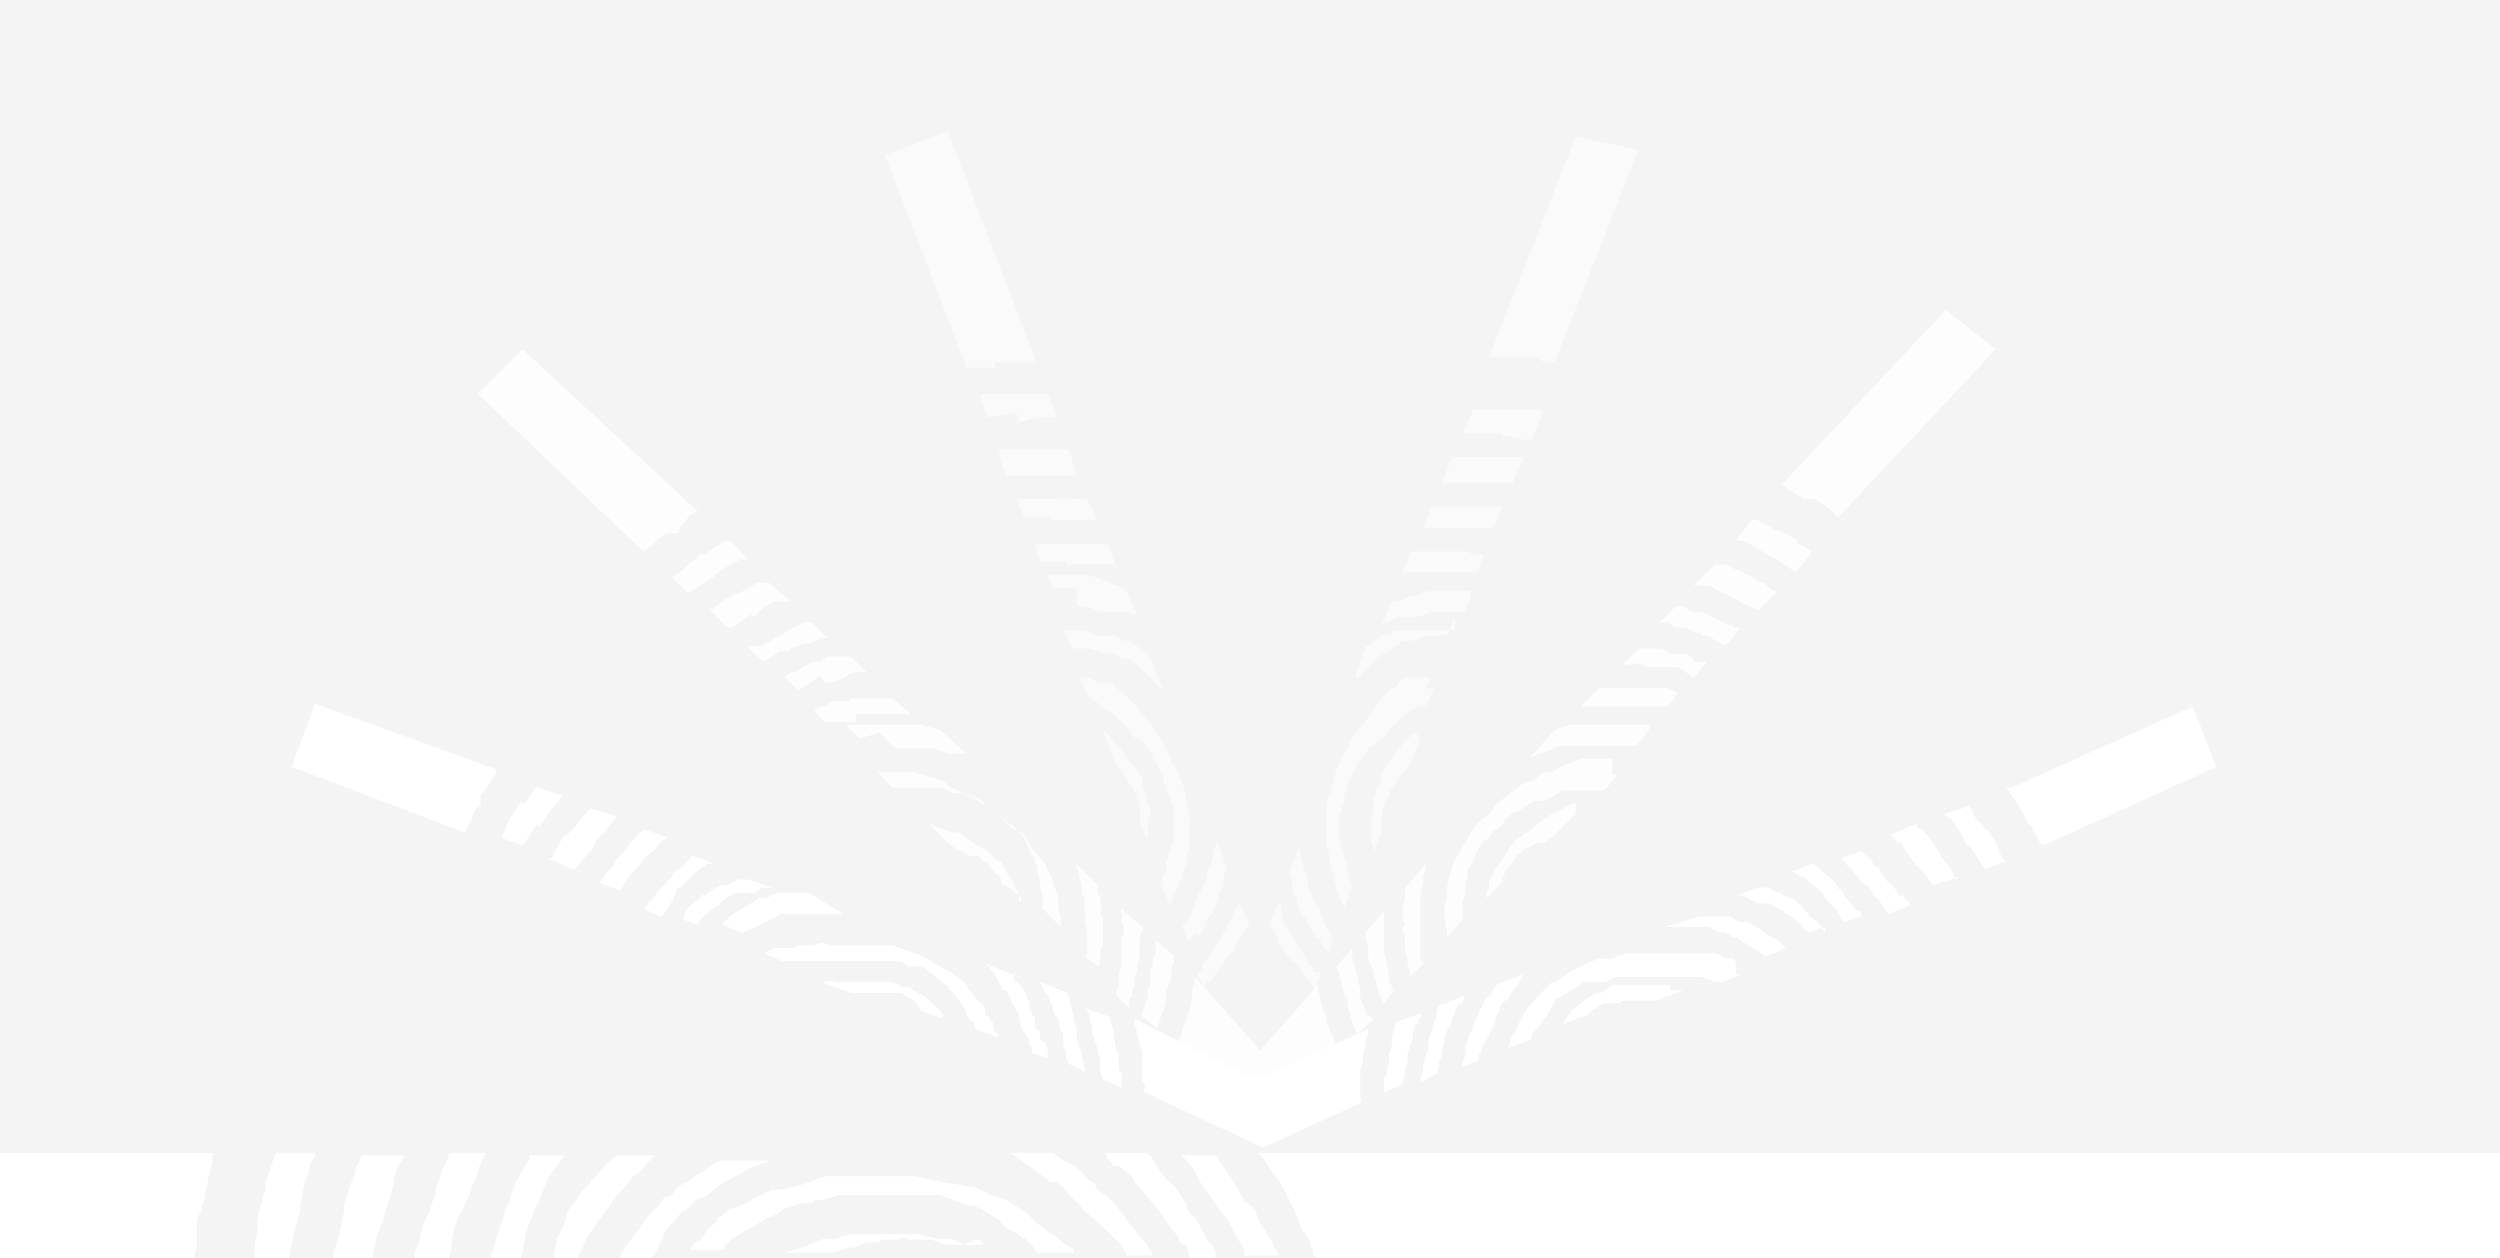
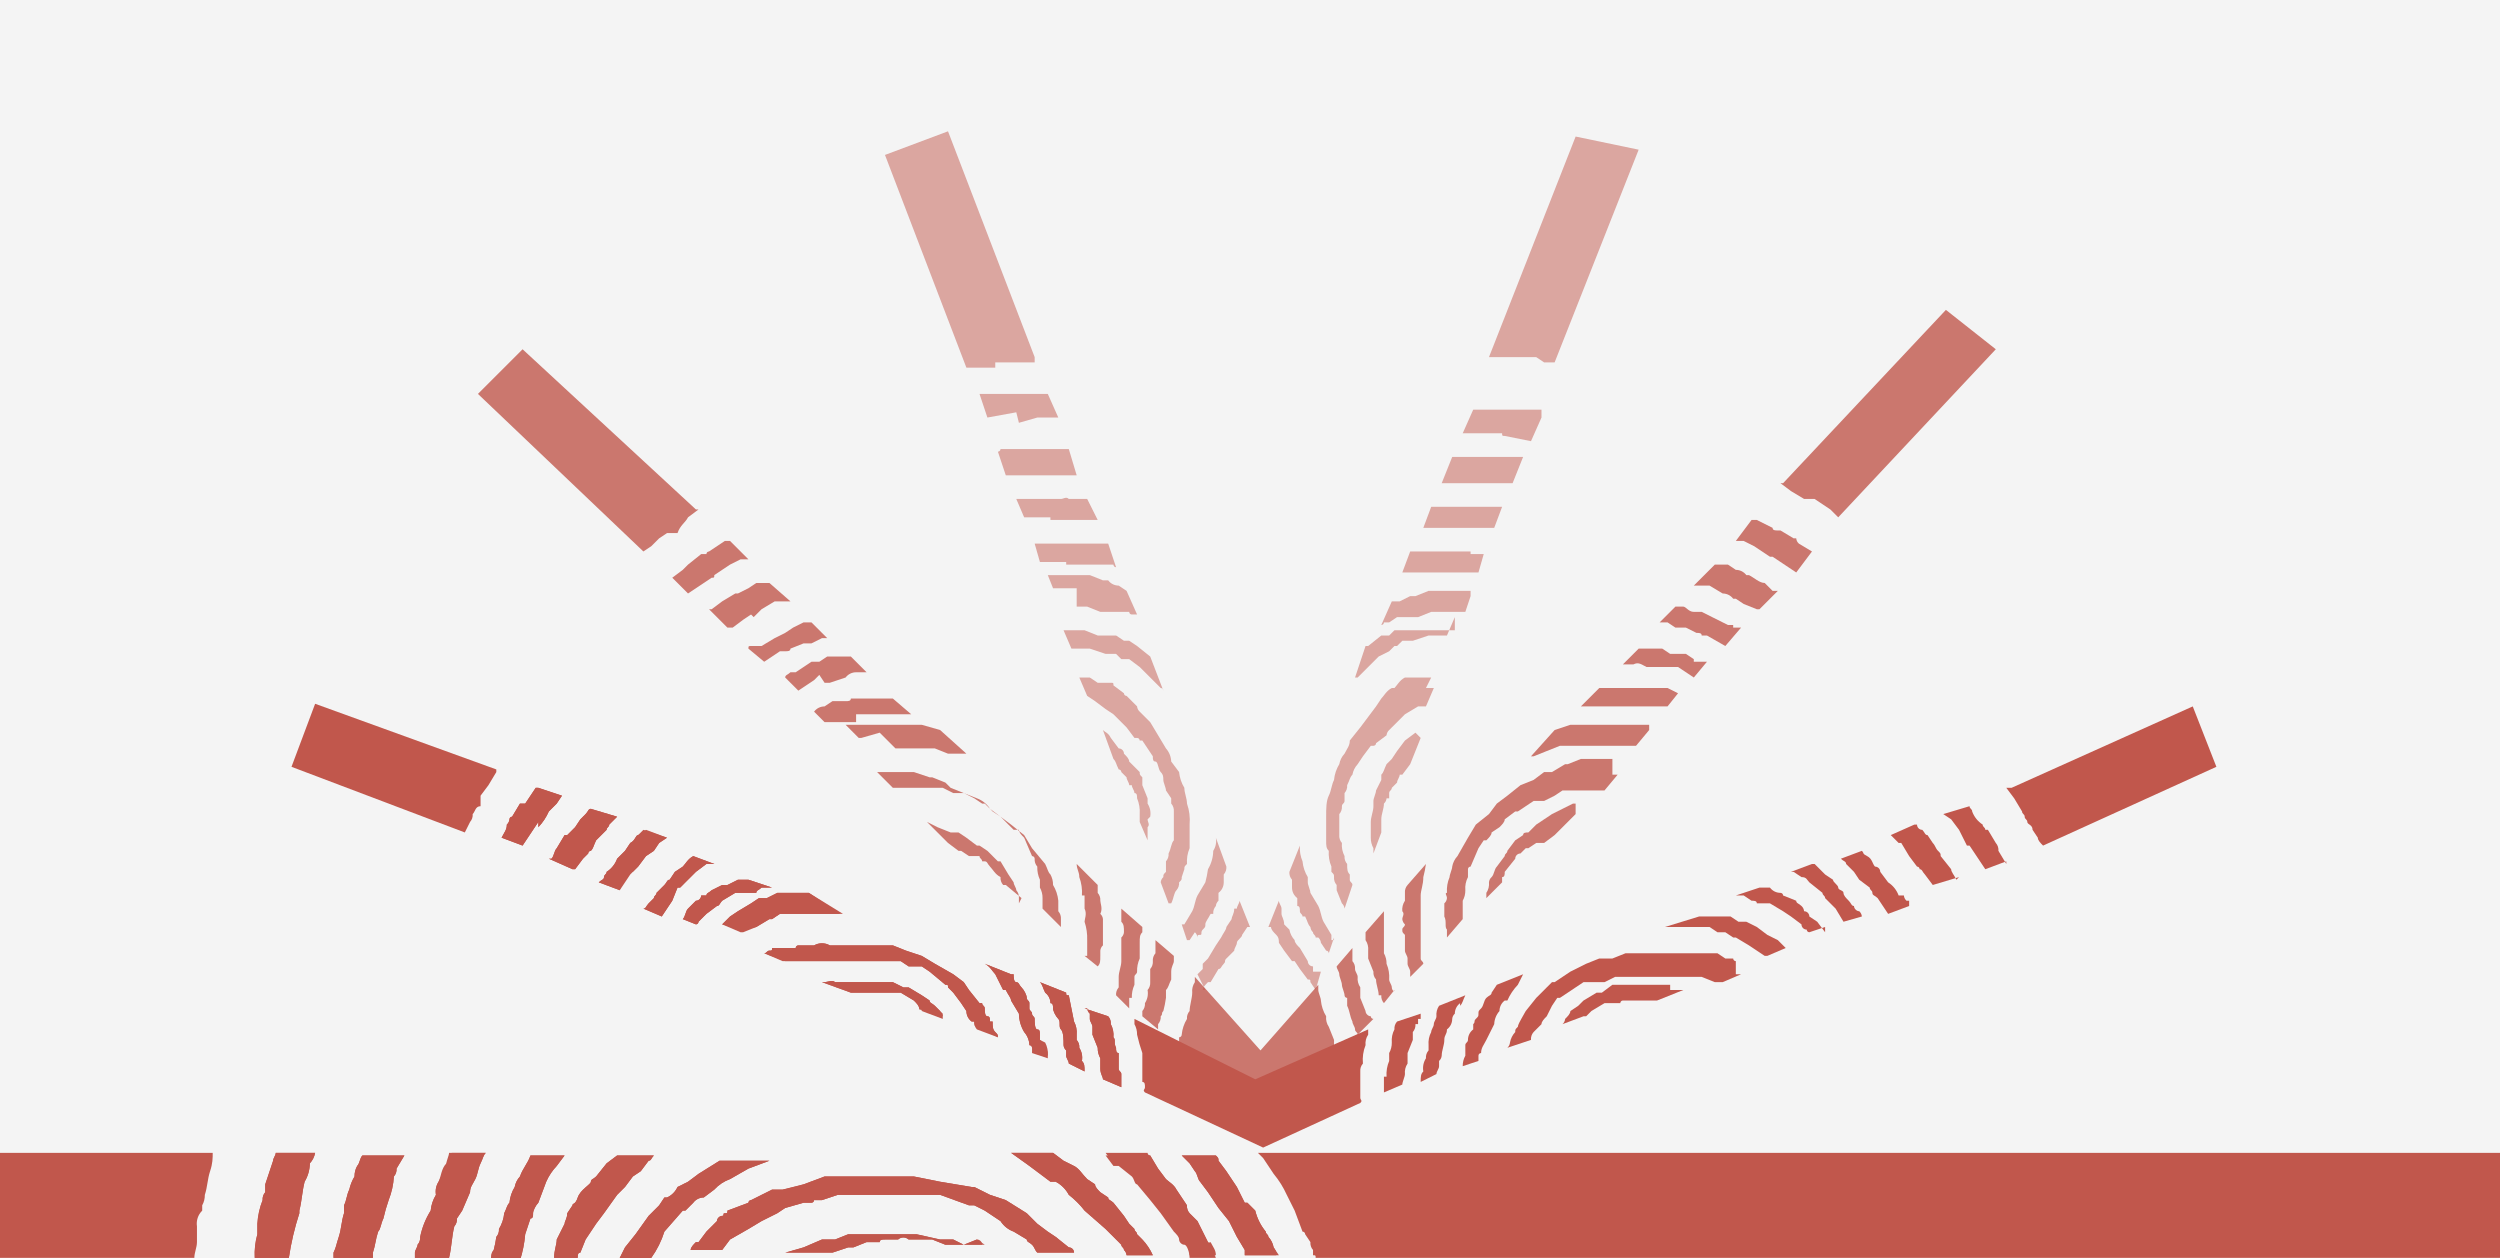
<svg xmlns="http://www.w3.org/2000/svg" width="95.2" height="47.9" viewBox="0 0 95.2 47.9">
  <defs>
    <style>
-       .cls-1, .cls-3 {
+       .cls-1 {
        fill: #fff;
-       }
- 
-       .cls-1 {
        opacity: 0.3;
      }

      .cls-2 {
        opacity: 0.5;
+       }
+ 
+       .cls-3 {
+         fill: #c1574c;
      }

      .cls-4 {
        opacity: 0.8;
      }
    </style>
  </defs>
  <g id="Layer_2" data-name="Layer 2">
    <g id="Layer_1-2" data-name="Layer 1">
      <g>
        <polyline class="cls-1" points="0 47.9 0 0 95.2 0 95.2 47.9" />
        <g class="cls-2">
          <path class="cls-3" d="M54.5,25.8h-1c-.2.1-.3.3-.4.4H53c-.2.1-.3.3-.4.4l-.2.3-.3.4-.3.4-.4.5c0,.2-.1.3-.2.5a.8.8,0,0,0-.2.4,1.4,1.4,0,0,0-.2.6c-.1.2-.1.4-.2.6s-.1.5-.1.8h0V32c0,.2,0,.3.1.4a1.3,1.3,0,0,0,.1.6v.2c.1.1.1.1.1.2a.4.4,0,0,0,.1.3v.2h0l.2.5a.3.3,0,0,1,.1.2l.3-.9h0c0-.1-.1-.1-.1-.2v-.2c-.1-.1-.1-.2-.1-.4a.4.4,0,0,1-.1-.3.9.9,0,0,1-.1-.5.4.4,0,0,1-.1-.3h0v-.8a.4.4,0,0,0,.1-.3c0-.1.1-.1.1-.2v-.3a.4.4,0,0,0,.1-.3c.1-.2.1-.3.2-.4a.8.8,0,0,1,.2-.4h0l.2-.3.3-.4h.1a.1.1,0,0,0,.1-.1l.4-.3a.3.3,0,0,1,.1-.2l.3-.3.3-.3.5-.3h.3l.3-.7h-.3Z" />
          <path class="cls-3" d="M50,37v-.2a.2.2,0,0,1-.2-.2l-.3-.5c-.1-.1-.2-.2-.2-.3a.8.8,0,0,1-.2-.4l-.2-.2c0-.2-.1-.3-.1-.4v-.2c0-.1-.1-.2-.1-.3h0l-.4,1h.1c0,.1.1.2.2.3s.1.2.1.3l.2.3.3.4h.1l.2.3.3.4c.1,0,.1,0,.1.1l.2.3.2-.7h0Z" />
          <path class="cls-3" d="M56,22.5H54.4l-.5.2h-.2l-.4.2H53l-.4.9h0a.1.1,0,0,0,.1-.1h.2l.3-.2H54l.5-.2h1.3l.2-.6Z" />
          <path class="cls-3" d="M60,5.2l-3.3,8.4h1.8l.3.2h.4l3.2-8.1Z" />
          <path class="cls-3" d="M50.8,35.8h-.1v-.2l-.3-.5c-.1-.2-.1-.4-.2-.6l-.3-.5c0-.1-.1-.3-.1-.4v-.2a1.4,1.4,0,0,1-.2-.6,1.3,1.3,0,0,1-.1-.6h0l-.4,1h0a.4.4,0,0,0,.1.3v.3a.5.5,0,0,0,.2.4v.3c.1,0,.1.1.1.2s.1.1.1.2h.1c.1.2.1.3.2.4a.3.3,0,0,0,.1.2c0,.1.1.1.1.2h.1a.3.3,0,0,1,.1.2l.2.3a.1.1,0,0,1,.1.1l.2-.6Z" />
          <path class="cls-3" d="M55.4,24H53.1l-.2.2h-.3l-.5.4H52l-.4,1.2h.1l.4-.4.4-.4.4-.2.2-.2h.1l.2-.2h.4l.6-.2h.7l.3-.7Z" />
          <path class="cls-3" d="M58.7,15.6H56.1l-.4.9h1.5c0,.1,0,.1.1.1l1,.2.4-.9Z" />
          <path class="cls-3" d="M57.8,17.4H55.3l-.4,1h2.7l.4-1h-.2Z" />
          <path class="cls-3" d="M57.2,19.3H54.5l-.3.8h2.7l.3-.8Z" />
          <path class="cls-3" d="M56,21H53.7l-.3.8h2.9l.2-.7H56Z" />
          <path class="cls-3" d="M53.9,27.9h0l-.4.3-.3.4-.2.3-.2.2c-.1.2-.1.3-.2.4v.2l-.2.4c0,.1-.1.3-.1.4v.2c0,.2-.1.4-.1.6v.6a.8.8,0,0,0,.1.4v.2h0l.3-.8h0v-.5c0-.2.1-.4.1-.6a.3.3,0,0,0,.1-.2h.1v-.2c0-.1.1-.1.1-.2l.2-.2c0-.1.1-.2.1-.3h.1l.3-.4h0l.4-1Z" />
          <path class="cls-3" d="M45.8,37.7h0c0-.1.1-.2.2-.3h.1l.3-.5c.1,0,.1-.1.2-.2s0-.1.1-.2l.3-.3c0-.1.1-.2.1-.3s.2-.2.2-.3l.2-.3h.1l-.4-1c0,.1-.1.2-.1.3H47c0,.2-.1.3-.1.4l-.2.3c0,.1-.1.2-.2.4l-.2.3-.3.5-.2.2v.2l-.2.2h0l.3.6Z" />
          <path class="cls-3" d="M41,23.1h.4l.5.2H43a.1.1,0,0,0,.1.1h.2l-.4-.9h0l-.3-.2a.5.5,0,0,1-.4-.2H42l-.5-.2H39.9l.2.5H41Z" />
          <path class="cls-3" d="M37.9,13.8h1.5v-.2h0L36.1,5l-2.4.9L36.8,14h1.1Z" />
          <path class="cls-3" d="M45.6,35.7c0-.1,0-.1.1-.1s0-.1.1-.2.1-.1.1-.2.1-.2.2-.4h.1a.4.4,0,0,1,.1-.3.3.3,0,0,1,.1-.2V34a.5.5,0,0,0,.2-.4v-.3a.4.4,0,0,0,.1-.3h0l-.4-1.1h0a.7.7,0,0,1-.1.5,1.4,1.4,0,0,1-.2.7h0a4.3,4.3,0,0,1-.1.5l-.3.5c-.1.2-.1.4-.2.6l-.3.5H45l.2.6h.1l.2-.3A.3.3,0,0,1,45.6,35.7Z" />
          <path class="cls-3" d="M42.1,24.9h.4l.2.2H43l.4.3.4.4.4.4a.1.1,0,0,1,.1.1h0l-.5-1.3h0l-.5-.4-.3-.2h-.2l-.3-.2h-.7l-.5-.2h-.8l.3.7h.7Z" />
          <path class="cls-3" d="M45.1,33.1c0-.1,0-.1.1-.2a1.3,1.3,0,0,1,.1-.6v-.9h0a1.9,1.9,0,0,0-.1-.8c0-.2-.1-.4-.1-.6a1.4,1.4,0,0,1-.2-.6l-.3-.4a.8.8,0,0,0-.2-.5l-.3-.5-.3-.5-.4-.4a.3.3,0,0,1-.1-.2l-.4-.4a.1.1,0,0,1-.1-.1l-.4-.3c0-.1,0-.1-.1-.1h-.5l-.3-.2h-.4l.3.7h0l.3.2.4.3.3.2.3.3.2.2.3.4h.1a.1.1,0,0,1,.1.1h.1l.2.3.2.3c0,.1,0,.2.1.2s.1.3.2.4.1.2.1.3.1.3.1.4l.2.3v.2a.4.4,0,0,1,.1.3V32c-.1.1-.1.3-.2.5a.4.4,0,0,1-.1.3v.4c-.1.1-.1.1-.1.2a.3.3,0,0,0-.1.2h0l.3.8h.1c.1-.2.1-.4.2-.5h0a.4.4,0,0,0,.1-.3c.1-.1.1-.1.1-.2Z" />
          <path class="cls-3" d="M38.8,16.1l.7-.2h.8l-.4-.9H37.3l.3.9,1.1-.2Z" />
          <path class="cls-3" d="M39.3,18.1H41l-.3-1H38.1a.1.1,0,0,1-.1.1h0l.3.9h1Z" />
          <path class="cls-3" d="M40,19.8h1.8l-.4-.8h-.7c-.1-.1-.2,0-.3,0H38.7l.3.7h1Z" />
          <path class="cls-3" d="M40.6,21.5h1.8a.1.1,0,0,0,.1.1h0l-.3-.9H39.4l.2.7h1Z" />
          <path class="cls-3" d="M43.8,31.1a.7.7,0,0,0-.1-.5v-.2l-.2-.5v-.3c-.1-.1-.1-.1-.1-.2L43,29c0-.1-.1-.2-.2-.3a.2.2,0,0,0-.2-.2l-.3-.4c-.1-.2-.2-.2-.3-.3h0l.4,1.1h0c.1.1.1.2.2.4a.1.1,0,0,1,.1.1l.2.2c0,.1.1.2.1.3h.1c0,.1.1.2.1.3h0c.1,0,.1.1.1.2a1.3,1.3,0,0,1,.1.6v.3h0l.3.7v-.5c.1-.1,0-.2,0-.3Z" />
        </g>
        <g class="cls-4">
          <path class="cls-3" d="M44.7,36.4l-.7-.6h0v.5a.4.4,0,0,0-.1.3.4.4,0,0,1-.1.3v.5a.4.4,0,0,1-.1.3.7.7,0,0,1-.1.5.4.4,0,0,1-.1.3v.2l.6.5v-.2a.4.4,0,0,0,.1-.3c.1-.1,0-.1.1-.2a4.3,4.3,0,0,0,.1-.5v-.3h0c.1-.1.1-.2.2-.4V37c0-.2.1-.3.1-.4h0Z" />
          <path class="cls-3" d="M43.5,35.3l-.8-.7h0v.5c.1.1.1.2.1.4a.3.3,0,0,1-.1.2v.9c0,.2-.1.4-.1.6v.4a.4.4,0,0,0-.1.3h0l.5.5V38h.1a1.1,1.1,0,0,1,.1-.5v-.3c0-.1.1-.1.1-.2a1.1,1.1,0,0,1,.1-.5v-.6c0-.2,0-.3.1-.4Z" />
          <path class="cls-3" d="M32.6,27.2h2.1l-.7-.6H32.4c0,.1-.1.1-.2.1h-.5l-.3.2a.5.5,0,0,0-.4.2h0l.4.4h1.2Z" />
          <path class="cls-3" d="M26.2,19.7l.4-.3h-.1l-6.6-6.1L18.2,15l6.3,6,.3-.2.3-.3.3-.2h.4C25.9,20,26.1,19.9,26.2,19.7Z" />
          <path class="cls-3" d="M42,35.2V35a.3.3,0,0,0-.1-.2c.1-.2,0-.4,0-.5a.4.4,0,0,0-.1-.3v-.3h0l-.8-.8h0c0,.2.1.3.1.5a1.7,1.7,0,0,1,.1.7h.1v.5c.1.2,0,.4,0,.5a2,2,0,0,1,.1.7v.6h-.1l.5.4h0c.1-.1.1-.2.1-.4v-.2h0a.3.3,0,0,1,.1-.2V35.2Z" />
          <path class="cls-3" d="M34.1,28.5h1.5l.5.2h.7l-1-.9h0l-.7-.2H32.2l.5.5h.1l.7-.2Z" />
          <path class="cls-3" d="M40.3,34.7v-.4a1.4,1.4,0,0,0-.2-.6.8.8,0,0,0-.1-.4c-.1-.1-.1-.2-.2-.4h0l-.5-.6-.3-.5-.5-.4-.4-.3-.4-.3a1,1,0,0,0-.5-.4l-.5-.2-.5-.2-.2-.2-.5-.2h-.1l-.6-.2H33.4l.6.6h1.9l.4.2h.4l.4.2.3.2h.1l.3.3.3.2.3.3.2.2h.2c0,.1.1.2.2.3l.3.7a.1.1,0,0,1,.1.1.4.4,0,0,0,.1.3,1.1,1.1,0,0,0,.1.5v.3a.8.8,0,0,1,.1.4v.4h0l.7.7v-.7h0V35A.4.4,0,0,0,40.3,34.7Z" />
          <path class="cls-3" d="M27.2,21.9l.6-.4h0l.4-.2h.3l-.7-.7h-.2L27,21a.1.1,0,0,0-.1.1h-.2l-.5.4h0l-.2.2-.4.3.6.6.9-.6C27.2,22,27.2,22,27.2,21.9Z" />
          <path class="cls-3" d="M28.7,23.5l.3-.3.5-.3h.6l-.8-.7h-.5l-.3.2-.4.2H28l-.5.3-.4.3H27l.7.7h.2l.4-.3.3-.2Z" />
          <path class="cls-3" d="M30.1,24.7l.5-.2h.3l.4-.2h.2l-.6-.6h-.3l-.4.2-.3.2-.4.2-.5.3h-.4c-.1,0-.1,0-.1.1h0l.6.5.6-.4h.2C30,24.8,30.1,24.8,30.1,24.7Z" />
          <path class="cls-3" d="M31.4,26h.2l.6-.2a.5.5,0,0,1,.4-.2H33l-.6-.6h-.9l-.3.2h-.3l-.3.2-.3.2h-.2c-.1.1-.2.1-.2.2l.5.5.6-.4.2-.2Z" />
          <path class="cls-3" d="M38.8,34.4v-.2a.4.4,0,0,0-.1-.3c0-.1-.1-.2-.1-.3l-.2-.3-.3-.5h-.1l-.4-.4-.3-.2h-.1l-.4-.3-.3-.2h-.3l-.5-.2-.4-.2h0l.8.8h0l.4.3h.1l.3.2h.4c0,.1.1.1.1.2h.1c.1,0,.1.1.2.2s.2.3.4.4a.4.4,0,0,0,.1.3h.1l.6.5Z" />
          <path class="cls-3" d="M53.6,33.7h0a.4.4,0,0,0-.1.3v.3a.6.6,0,0,0-.1.4c.1.1,0,.2,0,.3a.3.3,0,0,0,.1.2c0,.1-.1.1-.1.2s0,.1.1.2v.6c0,.1.1.2.1.3h0v.2c0,.1.1.2.1.3v.2l.5-.5h0c0-.1-.1-.1-.1-.2h0V34.1c0-.2.1-.4.1-.7a4.3,4.3,0,0,0,.1-.5h0l-.7.8Z" />
          <path class="cls-3" d="M61.4,28.9H60.2l-.5.2h-.1l-.5.3h-.3l-.4.3-.5.2-.5.4-.4.3-.3.4-.5.4-.3.5-.4.7h0a.8.8,0,0,0-.2.4c0,.1-.1.3-.1.4a1.3,1.3,0,0,0-.1.6c-.1,0,0,.1,0,.2a.3.3,0,0,1-.1.2v.5h0c.1.2,0,.4.1.5v.3l.6-.7h0v-.3h0v-.4a.8.8,0,0,0,.1-.4.9.9,0,0,1,.1-.5v-.3a.1.1,0,0,1,.1-.1l.3-.7.2-.3h.1c.1-.1.2-.2.2-.3l.3-.2c.1-.1.2-.2.2-.3l.4-.3h.1l.3-.2.3-.2h.4l.4-.2.3-.2h1.6l.5-.6h-.2Z" />
          <path class="cls-3" d="M53,37.6h0c0-.1-.1-.2-.1-.3a1.3,1.3,0,0,0-.1-.6.8.8,0,0,0-.1-.4V35.1h0v-.4l-.7.8h0v.3a.6.6,0,0,1,.1.4v.3l.2.5h0a.4.4,0,0,0,.1.3c0,.2.1.4.1.6h.1a.4.4,0,0,0,.1.3l.4-.5h0C53.1,37.8,53,37.7,53,37.6Z" />
          <path class="cls-3" d="M63.9,26.4l-.4-.2H60.9l-.7.7h3.3l.4-.5Z" />
          <path class="cls-3" d="M74.1,11.8l-6.2,6.6h-.1l.4.3.5.3h.4l.3.2.3.2.3.3,6-6.4Z" />
          <path class="cls-3" d="M62.8,27.6h-3l-.6.2h0l-.9,1h.1l.5-.2.5-.2h2.9l.5-.6Z" />
          <path class="cls-3" d="M68.4,20.5h-.1l-.5-.3h-.1c-.1,0-.2,0-.2-.1l-.6-.3h-.2l-.6.8h.3l.4.2h0l.6.4h.1l.9.6L69,21l-.5-.3A.3.3,0,0,1,68.4,20.5Z" />
          <path class="cls-3" d="M67.7,22.5h-.2l-.3-.3c-.2,0-.4-.2-.6-.3h-.1a.5.5,0,0,0-.4-.2l-.3-.2h-.5l-.8.8h.6l.5.3a.5.5,0,0,1,.4.2h.1l.3.2.5.2H67l.7-.7Z" />
          <path class="cls-3" d="M52,38.5l-.2-.5v-.4a.6.6,0,0,1-.1-.4c0-.1-.1-.2-.1-.3a.4.4,0,0,0-.1-.3v-.5h0l-.6.7h0c0,.1.1.2.1.3s.1.3.1.4.1.3.1.4a.1.1,0,0,0,.1.1v.3c.1.2.1.4.2.6h0c0,.1.1.2.1.3s.1.1.1.2l.6-.6a.1.1,0,0,1-.1-.1C52.1,38.7,52,38.6,52,38.5Z" />
          <path class="cls-3" d="M66,23.8h-.2l-.6-.3-.4-.2h-.3c-.2,0-.3-.2-.4-.2h-.3l-.6.6h.3l.3.2h.4l.4.2c.1,0,.2,0,.2.1H65l.7.4.6-.7H66Z" />
          <path class="cls-3" d="M64.5,25.1l-.3-.2h-.6l-.3-.2h-.9l-.6.6h.4c.2-.1.3,0,.5.1h1.2l.6.4.5-.6h-.5Z" />
          <path class="cls-3" d="M60,30.6h-.1l-.4.2-.4.2-.3.2-.3.2-.3.3c-.1,0-.2,0-.2.1l-.3.2-.3.4c0,.1-.1.1-.1.2L57,33c-.1.1-.1.3-.2.4a.3.3,0,0,0-.1.2.6.6,0,0,1-.1.4v.2l.6-.6h0v-.2c.1,0,.1-.1.1-.2l.4-.5a.2.2,0,0,1,.2-.2h0l.2-.2h.1l.3-.2h.3l.4-.3h0l.8-.8Z" />
          <path class="cls-3" d="M50.9,40c0-.1-.1-.1-.1-.2v-.2h0l-.2-.5a.6.6,0,0,1-.1-.4,1.4,1.4,0,0,1-.2-.6c0-.1-.1-.3-.1-.4v-.2h0L48,40l-2.5-2.8h0v.2a.6.6,0,0,0-.1.4c0,.2-.1.5-.1.7a.4.4,0,0,0-.1.3,1.4,1.4,0,0,0-.2.6.1.1,0,0,1-.1.1v.2a.3.3,0,0,0-.1.2h-.1l2.7,3.2.4-.4.7.7L51,40.2h-.1Z" />
        </g>
        <g>
          <path class="cls-3" d="M22.2,32.7l.2-.2a.1.1,0,0,1,.1-.1c.1-.1.1-.2.2-.4l.4-.4c0-.1.1-.1.1-.2l.3-.3-1-.3h0c-.1,0-.1.1-.2.2s-.1.1-.2.2l-.2.3-.3.3h-.1l-.3.5c-.1.1-.1.3-.2.4h-.1l.9.4h.1Z" />
          <path class="cls-3" d="M39.6,39.6h0v-.2c0-.1,0-.2-.1-.2s-.1-.3-.1-.4-.1-.1-.1-.2-.1-.1-.1-.2v-.2c0-.1-.1-.1-.1-.2s-.1-.3-.2-.4-.1-.2-.2-.2-.1-.2-.1-.3h-.1l-1-.4h0c.2.1.3.3.4.4l.3.6h.1c.1.2.2.3.2.4l.3.5a1.4,1.4,0,0,0,.2.7.8.8,0,0,1,.2.5.1.1,0,0,1,.1.1v.2l.6.2a.9.9,0,0,0-.1-.5Z" />
          <path class="cls-3" d="M37.8,38.9h-.1c0-.1,0-.2-.1-.2s-.1-.2-.1-.3-.1-.1-.1-.2h-.1l-.4-.5-.2-.3-.4-.3h0l-.7-.4-.5-.3-.6-.2-.5-.2H31.6a.6.6,0,0,0-.6,0h-.6a.1.1,0,0,0-.1.1h-.9c0,.1,0,.1-.1.1s-.1.1-.2.1h0l.7.3h4.5l.3.2h.5l.3.2.6.5c.1,0,.1,0,.1.1l.2.2.3.4.2.3a.5.5,0,0,0,.2.4h.1a.4.4,0,0,0,.1.3l.8.3c0-.1,0-.1-.1-.2S37.8,39.1,37.8,38.9Z" />
          <path class="cls-3" d="M35.6,38.3c-.1-.1-.2-.1-.2-.2l-.3-.2-.5-.3h-.2l-.4-.2H31.8c-.1-.1-.3,0-.4,0h-.1l1.1.4h1.9l.5.3c.1.1.2.2.2.3h.2l.7.3c0-.1-.1-.1-.1-.2Z" />
          <path class="cls-3" d="M28.8,35.3l.5-.3h.1l.3-.2h2.4L30.8,34H29.6l-.4.2h-.3l-.3.2-.5.3-.3.2-.3.3.7.3h.1Z" />
          <path class="cls-3" d="M42.7,40.9c0-.1-.1-.1-.1-.2v-.6c-.1,0-.1-.1-.1-.2h0c-.1-.2,0-.3-.1-.4a.9.9,0,0,0-.1-.5.4.4,0,0,0-.1-.3h0l-.9-.3h.1a.3.3,0,0,0,.1.2v.2c0,.1.1.2.1.3v.3l.2.5a.8.8,0,0,0,.1.4v.4c0,.2.1.3.1.4h0l.7.3v-.5Z" />
          <path class="cls-3" d="M41.2,40.4a.7.7,0,0,0-.1-.5.4.4,0,0,0-.1-.3v-.2a.9.9,0,0,0-.1-.5,9890022563867.5,9890022563867.5,0,0,1-.2-.6v-.4c-.1,0-.1,0-.1-.1l-1-.4c.1.1.1.2.2.4h0a.5.5,0,0,1,.2.4c.1,0,.1.1.1.2s.1.3.2.4,0,.3.1.4.1.4.1.6a.3.3,0,0,0,.1.2v.2c0,.1.1.2.1.3h0l.6.3c0-.2,0-.3-.1-.4Z" />
          <path class="cls-3" d="M26.9,34.8l.4-.3c.1,0,.1-.1.2-.2L28,34h.8c0-.1.1-.1.2-.2h.4l-.9-.3h-.4l-.4.2h-.2l-.4.2c-.1.1-.2.1-.2.2h-.2a.2.2,0,0,1-.2.2l-.3.3c-.1.1-.1.3-.2.4l.5.2a.1.1,0,0,0,.1-.1Z" />
          <path class="cls-3" d="M24.1,33.2l.2-.2.3-.4.3-.2.2-.3.3-.2-.8-.3-.3.2c-.1,0-.1.2-.3.3l-.2.3-.3.3a1,1,0,0,1-.4.5c0,.1-.1.1-.1.2s-.1.1-.2.2h0l.8.3a1.6,1.6,0,0,1,.4-.7Z" />
          <path class="cls-3" d="M25.8,33.8h.1l.2-.2.4-.4.4-.3h.3l-.8-.3h0c-.2.1-.3.3-.4.4l-.3.2-.2.3c-.1,0-.1.1-.2.2l-.3.3c0,.1-.1.1-.1.2l-.2.2c-.1.1-.1.2-.2.2l.7.3.4-.6Z" />
          <path class="cls-3" d="M20.5,31.5a2.1,2.1,0,0,0,.4-.6h0l.3-.3.2-.3-.9-.3h-.1l-.4.6h-.2l-.3.5a.1.1,0,0,0-.1.1.3.3,0,0,1-.1.2c0,.2-.1.3-.2.5l.8.3.6-.9Z" />
          <path class="cls-3" d="M41.2,40.4a.7.7,0,0,0-.1-.5.4.4,0,0,0-.1-.3v-.2a.9.9,0,0,0-.1-.5,9890022563867.5,9890022563867.5,0,0,1-.2-.6v-.4c-.1,0-.1,0-.1-.1l-1-.4c.1.1.1.2.2.4h0a.5.5,0,0,1,.2.4c.1,0,.1.1.1.2s.1.3.2.4,0,.3.1.4.1.4.1.6a.3.3,0,0,0,.1.2v.2c0,.1.1.2.1.3l.6.3c0-.2,0-.3-.1-.4Z" />
          <path class="cls-3" d="M26.9,34.8l.4-.3c.1,0,.1-.1.2-.2L28,34h.8c0-.1.1-.1.2-.2h.4l-.9-.3h-.4l-.4.2h-.2l-.4.2c-.1.1-.2.1-.2.2h-.2a.2.2,0,0,1-.2.2l-.3.3c-.1.1-.1.3-.2.4l.5.2a.1.1,0,0,0,.1-.1Z" />
          <path class="cls-3" d="M18.9,29.3h0L12,26.8l-.9,2.4,6.6,2.5.2-.4A.4.4,0,0,0,18,31c.1-.1.1-.3.3-.3v-.4l.3-.4.3-.5Z" />
          <path class="cls-3" d="M39.6,39.6h0v-.2c0-.1,0-.2-.1-.2s-.1-.3-.1-.4-.1-.1-.1-.2-.1-.1-.1-.2v-.2c0-.1-.1-.1-.1-.2s-.1-.3-.2-.4-.1-.2-.2-.2-.1-.2-.1-.3h-.1l-1-.4h0c.2.1.3.3.4.4l.3.6h.1c.1.2.2.3.2.4l.3.5a1.4,1.4,0,0,0,.2.7.8.8,0,0,1,.2.5.1.1,0,0,1,.1.1h0l.6.3a.9.9,0,0,0-.1-.5Z" />
          <path class="cls-3" d="M28.8,35.3l.5-.3h.1l.3-.2H32L30.8,34H29.6l-.4.2h-.3l-.3.2-.5.3-.3.2-.3.3.7.2h.1Z" />
          <path class="cls-3" d="M37.8,38.9h-.1c0-.1,0-.2-.1-.2s-.1-.2-.1-.3-.1-.1-.1-.2h-.1l-.4-.5-.2-.3-.4-.3h0l-.7-.4-.5-.3-.6-.2-.5-.2H31.6a.6.6,0,0,0-.6,0h-.6a.1.1,0,0,0-.1.1h-.9c0,.1,0,.1-.1.1s-.1.1-.2.1l.8.3h4.4l.3.2h.5l.3.2.6.5c.1,0,.1,0,.1.1l.2.2.3.4.2.3a.5.5,0,0,0,.2.4h.1c0,.1,0,.2.1.2l.8.4c0-.1,0-.1-.1-.2S37.8,39.1,37.8,38.9Z" />
          <path class="cls-3" d="M20.5,31.5a2.1,2.1,0,0,0,.4-.6h0l.3-.3.2-.3-.9-.3h-.1l-.4.6h-.2l-.3.5a.1.1,0,0,0-.1.1.3.3,0,0,1-.1.2c0,.2-.1.3-.2.5l.8.3.6-.9Z" />
          <path class="cls-3" d="M22.2,32.7l.2-.2a.1.1,0,0,1,.1-.1c.1-.1.1-.2.2-.4l.4-.4c0-.1.1-.1.1-.2l.3-.3-1-.3h0c-.1,0-.1.1-.2.2s-.1.1-.2.2l-.2.3-.3.3h-.1l-.3.5c-.1.1-.1.3-.2.4h-.1l.9.4h.1Z" />
          <path class="cls-3" d="M42.7,40.9c0-.1-.1-.1-.1-.2v-.6c-.1,0-.1-.1-.1-.2h0c-.1-.2,0-.3-.1-.4a.9.9,0,0,0-.1-.5.4.4,0,0,0-.1-.3h0l-.9-.3h.1a.3.3,0,0,0,.1.2v.2c0,.1.1.2.1.3v.3l.2.5a.8.8,0,0,0,.1.4v.4c0,.2.1.3.1.4h0l.7.3v-.5Z" />
          <path class="cls-3" d="M24.1,33.2l.2-.2.3-.4.3-.2.2-.3.3-.2-.9-.3-.2.2c-.1,0-.1.2-.3.3l-.2.3-.3.3a1,1,0,0,1-.4.5c0,.1-.1.1-.1.2s-.1.1-.2.2h0l.8.3.4-.6Z" />
          <path class="cls-3" d="M25.8,33.8h.1l.2-.2.4-.4.4-.3h.3l-.8-.3h0c-.2.1-.3.3-.4.4l-.3.2-.2.3c-.1,0-.1.1-.2.2l-.3.3c0,.1-.1.1-.1.2l-.2.2c-.1.1-.1.2-.2.2l.7.3.4-.6Z" />
          <path class="cls-3" d="M35.6,38.3c-.1-.1-.2-.1-.2-.2l-.3-.2-.5-.3h-.2l-.4-.2H31.8c-.1-.1-.3,0-.4,0h-.1l1.1.4h1.9l.5.3c.1.1.2.2.2.3s.1,0,.1.1l.8.3v-.2Z" />
        </g>
        <g>
          <path class="cls-3" d="M43.2,38.8h0V39a.8.8,0,0,1,.1.4,6.4,6.4,0,0,0,.2.7v1.1c.1,0,.1.1.1.2h0c0,.1-.1.1,0,.2h0l4.5,2.1,3.7-1.7h0c.1-.1,0-.1,0-.2v-.4h0v-.6a.4.4,0,0,1,.1-.3,1.5,1.5,0,0,1,.1-.7.6.6,0,0,1,.1-.4v-.2h0l-4.3,1.9Z" />
          <path class="cls-3" d="M66.1,36.6a.1.1,0,0,1-.1-.1h-.3l-.3-.2H61.9l-.5.2h-.5l-.5.2-.6.3-.6.4h-.1l-.3.3-.3.3-.4.5a15734929547254.5,15734929547254.5,0,0,0-.2.4.3.3,0,0,0-.1.2c-.1.1-.1.1-.1.2h0a.8.8,0,0,0-.2.4.3.3,0,0,1-.1.2l.9-.3h0a.4.4,0,0,1,.1-.3h0l.3-.3c0-.1.1-.2.2-.3l.2-.4.2-.3h.1l.6-.4.3-.2h.8l.4-.2h3.3l.5.2h.3l.7-.3h-.2Z" />
          <path class="cls-3" d="M54.1,38.6l-.9.3h0a.4.4,0,0,0-.1.3.9.9,0,0,0-.1.5.8.8,0,0,1-.1.4h0v.3a1.3,1.3,0,0,0-.1.6h-.1v.6l.7-.3h0c0-.1.1-.3.1-.4a.6.6,0,0,1,.1-.4v-.4l.2-.5v-.3a.4.4,0,0,0,.1-.3A.3.3,0,0,1,54,39v-.2h.1Z" />
          <path class="cls-3" d="M55.6,38.3c.1-.1.1-.2.2-.4h0l-1,.4h0a.6.6,0,0,0-.1.4c0,.1-.1.2-.1.3s-.1.2-.1.3a.9.9,0,0,0-.1.5v.2a.4.4,0,0,0-.1.3.7.7,0,0,0-.1.5h0c-.1.1-.1.2-.1.4l.6-.3h0c0-.1.1-.2.1-.3v-.2a.3.3,0,0,0,.1-.2c0-.2.1-.4.1-.6s.1-.2.1-.4a.5.5,0,0,0,.2-.4.3.3,0,0,1,.1-.2.5.5,0,0,1,.2-.4Z" />
          <path class="cls-3" d="M69.5,35.5l-.3-.4-.3-.2a.2.2,0,0,0-.2-.2.3.3,0,0,0-.1-.2c-.1-.1-.2-.1-.2-.2l-.5-.2a.1.1,0,0,0-.1-.1.5.5,0,0,1-.4-.2H67l-.9.3h.3l.3.2c.1,0,.2,0,.2.1h.5l.5.3.3.2.4.3a.2.2,0,0,0,.2.2.1.1,0,0,0,.1.1l.6-.2Z" />
          <path class="cls-3" d="M83.5,26.9,76.6,30h-.2l.3.4.3.5c0,.1.1.1.1.2s.1.1.1.2.2.1.2.3l.2.3c0,.1.1.2.2.3l6.6-3Z" />
          <path class="cls-3" d="M58,37.1h0l-1,.4h0l-.2.3c0,.1-.1.1-.2.2s-.1.3-.2.4-.1.1-.1.2,0,.1-.1.2,0,.1-.1.2v.2a.5.5,0,0,0-.2.4c0,.1-.1.1-.1.2V40h0v.2a.8.8,0,0,0-.1.4h0l.6-.2h0v-.2a.1.1,0,0,1,.1-.1c0-.2.1-.3.2-.5l.3-.6a.8.8,0,0,1,.2-.5.5.5,0,0,1,.2-.4h.1a2.1,2.1,0,0,1,.4-.6Z" />
          <path class="cls-3" d="M68,36.1l-.3-.3-.4-.2-.4-.3-.4-.2h-.3l-.3-.2H64.7l-1.3.4h1.7l.3.2h.3l.3.2h.1l.5.3.6.4h.1l.7-.3Z" />
          <path class="cls-3" d="M76.4,32.9l-.3-.5a.4.4,0,0,0-.1-.3h0l-.3-.5h-.1c0-.1-.1-.1-.1-.2a1,1,0,0,1-.4-.5c0-.1-.1-.1-.1-.2h0L74,31l.3.2.3.4h0l.3.6H75l.6.9h0l.8-.3Z" />
          <path class="cls-3" d="M74.5,33.5c-.1-.2-.2-.3-.2-.4l-.4-.5c0-.1,0-.1-.1-.2s-.1-.2-.2-.3l-.2-.3c-.1,0-.1-.1-.2-.2a.2.2,0,0,1-.2-.2h-.1l-.9.4h0l.3.3h.1l.3.5.3.4a.1.1,0,0,1,.1.1c.1,0,.1.1.2.2l.3.4h0l1-.3Z" />
          <path class="cls-3" d="M72.7,34.3h-.1a.3.3,0,0,1-.1-.2h-.2a1,1,0,0,0-.4-.5l-.3-.4a.2.2,0,0,0-.2-.2c-.1-.1-.1-.3-.3-.4s-.1-.1-.2-.2l-.8.3c.1.1.2.1.2.2l.3.3.2.3.4.3c0,.1.1.1.1.2s.1.1.2.2l.4.6.8-.3Z" />
          <path class="cls-3" d="M70.6,34.5c-.1,0-.1-.1-.2-.2s-.2-.2-.2-.3-.2-.1-.2-.2-.2-.2-.2-.3l-.3-.2-.4-.4H69l-.8.3h.1l.3.2c.2,0,.2.1.3.2l.5.4c0,.1.1.1.1.2l.2.2.2.2.3.5.7-.2a.3.3,0,0,0-.1-.2C70.7,34.7,70.6,34.6,70.6,34.5Z" />
          <path class="cls-3" d="M63.6,37.5H61.4l-.4.3h-.2l-.5.3-.2.2-.3.2c0,.1-.1.2-.2.3a.3.3,0,0,1-.1.2l.8-.3h.1l.2-.2.5-.3h.6a.1.1,0,0,1,.1-.1h1.3l1-.4h-.5Z" />
        </g>
        <g>
          <path class="cls-3" d="M14.4,46.9c.1-.1.1-.3.2-.5h0a6.4,6.4,0,0,1,.2-.7,2.9,2.9,0,0,0,.2-.9.4.4,0,0,0,.1-.3l.3-.5H13.8c-.1.1-.1.3-.2.4a.8.8,0,0,0-.1.4,1.7,1.7,0,0,0-.2.5c-.1.2-.1.4-.2.6v.3c-.1.3-.1.6-.2.9s-.1.4-.2.6v.2h1.5v-.2C14.3,47.4,14.3,47.2,14.4,46.9Z" />
          <path class="cls-3" d="M43.3,47c0-.1-.1-.1-.1-.2l-.2-.2-.2-.3-.4-.5c-.1-.1-.2-.1-.2-.2l-.3-.2c-.1-.1-.2-.2-.2-.3l-.3-.2c-.2-.2-.3-.4-.5-.5l-.4-.2-.4-.3H38.5l.7.5.8.6h.2a1.2,1.2,0,0,1,.5.5,3.4,3.4,0,0,1,.6.6l.8.7.6.6c0,.1.1.1.1.2a.3.3,0,0,1,.1.2h1a2.1,2.1,0,0,0-.4-.6Z" />
          <path class="cls-3" d="M40.2,47.1h0l-.3-.2-.4-.3-.2-.2-.2-.2-.8-.5-.6-.2-.6-.3H37l-1.2-.2-1-.2H31.4l-.8.3-.8.2h-.4l-.8.4a.1.1,0,0,0-.1.1l-.8.3c0,.1,0,.1-.1.1s0,.1-.1.1-.2.1-.2.2l-.4.4-.3.4h-.1c-.1.1-.2.2-.2.3h1.2l.3-.4.7-.4.5-.3.6-.3.3-.2.7-.2h.3a.1.1,0,0,0,.1-.1h.3l.6-.2h3.9l1.1.4h.2l.4.2.6.4a1,1,0,0,0,.5.4l.5.3c0,.1.1.1.2.2s.1.2.2.3h1.4a.2.2,0,0,0-.2-.2Z" />
          <path class="cls-3" d="M36.7,47.4l-.4-.2h-.5l-.9-.2H32.3l-.5.2h-.5l-.7.3-.7.2h1.8l.6-.2h.2l.5-.2h.5c0-.1.1-.1.2-.1h.5a.3.3,0,0,1,.4,0h.9l.5.2h1.5l-.3-.2Z" />
          <path class="cls-3" d="M25.3,46.9l.7-.8h.1l.3-.3a.5.5,0,0,1,.4-.2h0l.4-.3a1.5,1.5,0,0,1,.6-.4l.7-.4.8-.3H27.4l-.8.5-.4.3-.4.2a.8.8,0,0,1-.4.4h-.1l-.2.3-.4.4-.5.7-.4.5-.3.6h1.2c0-.1.1-.1.1-.2A3.5,3.5,0,0,0,25.3,46.9Z" />
          <path class="cls-3" d="M48.3,47.1c0-.1-.1-.1-.1-.2a2,2,0,0,1-.4-.8l-.3-.3h-.1l-.3-.6-.4-.6-.3-.4c0-.1,0-.1-.1-.2H45l.3.3.2.3c.1.1.1.3.2.4l.3.4.4.6.4.5.3.6.3.5v.2h1.3l-.2-.3A.8.8,0,0,0,48.3,47.1Z" />
          <path class="cls-3" d="M46,47.3l-.4-.8-.3-.3a.4.4,0,0,1-.1-.3l-.4-.6c-.1-.2-.3-.3-.4-.4l-.3-.4-.3-.5a.1.1,0,0,1-.1-.1H42.1l.3.4h.2l.5.4c.1.1.1.3.2.3l.5.6.4.5.5.7c.1.1.2.2.2.3s.1.2.2.2.2.3.2.5h1c0-.2-.1-.3-.2-.5A.1.1,0,0,1,46,47.3Z" />
          <path class="cls-3" d="M22.3,47.2l.4-.6.3-.4.5-.7.3-.3.3-.4.3-.2.3-.4c.1,0,.1-.1.2-.2H23.5l-.4.3-.4.5c-.1.1-.2.1-.2.2s-.4.3-.5.6-.2.2-.2.3l-.2.3c0,.2-.1.3-.1.4l-.3.6c0,.2-.1.4-.1.7H22c0-.1,0-.2.1-.2Z" />
          <path class="cls-3" d="M17.4,46.4l.2-.3.3-.7c0-.2.1-.3.2-.5s.1-.4.2-.6.1-.3.2-.4H17.2l-.2.4c-.2.2-.2.5-.3.7a.7.7,0,0,0-.1.5,1.4,1.4,0,0,0-.2.6,3,3,0,0,0-.4,1,.4.4,0,0,1-.1.3c0,.1-.1.2-.1.3v.2h1.3c.1-.4.1-.8.2-1.2A.4.4,0,0,0,17.4,46.4Z" />
          <path class="cls-3" d="M20.2,46.4c.1,0,.1-.1.1-.2s.1-.3.2-.4l.3-.8a2.1,2.1,0,0,1,.4-.6l.3-.4H20.2c-.1.3-.3.5-.4.8a.8.8,0,0,0-.2.4,1.4,1.4,0,0,0-.2.6c-.1.1-.1.2-.2.4a1.4,1.4,0,0,1-.2.6.4.4,0,0,1-.1.3,4.3,4.3,0,0,1-.1.5.6.6,0,0,0-.1.4h1.1a4.4,4.4,0,0,0,.2-1Z" />
          <path class="cls-3" d="M11.4,46.1c.1-.4.1-.7.2-1.1h0a1.4,1.4,0,0,0,.2-.7.8.8,0,0,0,.2-.4H10.5c0,.1-.1.2-.1.3l-.3.9v.3a.4.4,0,0,0-.1.3,2.9,2.9,0,0,0-.2.9h0V47a2.8,2.8,0,0,0-.1.9H11a10.5,10.5,0,0,1,.4-1.7Z" />
          <path class="cls-3" d="M46,47.3l-.4-.8-.3-.3a.4.4,0,0,1-.1-.3l-.4-.6c-.1-.2-.3-.3-.4-.4l-.3-.4-.3-.5H42.1l.3.4h.2l.5.4c.1.1.1.3.2.3l.5.6.4.5.5.7c.1.1.2.2.2.3s.1.2.2.2.2.3.2.5h1l-.2-.5A.1.1,0,0,1,46,47.3Z" />
          <path class="cls-3" d="M22.3,47.2l.4-.6.3-.4.5-.7.3-.3.3-.4.3-.2.3-.4c.1,0,.1-.1.2-.2H23.5l-.4.3-.4.5c-.1.1-.2.1-.2.2s-.4.3-.5.6-.2.2-.2.3l-.2.3c0,.2-.1.3-.1.4l-.3.6c0,.2-.1.4-.1.7H22c0-.1,0-.2.1-.2Z" />
          <path class="cls-3" d="M7.8,43.9H0v4H7.4c0-.2.1-.4.1-.6v-.6a.7.7,0,0,1,.2-.6v-.2a.8.8,0,0,0,.1-.4c.1-.3.1-.6.2-.9s.1-.5.1-.7Z" />
          <path class="cls-3" d="M43.3,47c0-.1-.1-.1-.1-.2l-.2-.2-.2-.3-.4-.5c-.1-.1-.2-.1-.2-.2l-.3-.2c-.1-.1-.2-.2-.2-.3l-.3-.2c-.2-.2-.3-.4-.5-.5l-.4-.2-.4-.3H38.5l.7.5.8.6h.2a1.2,1.2,0,0,1,.5.5,3.4,3.4,0,0,1,.6.6l.8.7.6.6c0,.1.1.1.1.2a.3.3,0,0,1,.1.2h1a2.1,2.1,0,0,0-.4-.6Z" />
          <path class="cls-3" d="M25.3,46.9l.7-.8h.1l.3-.3a.5.5,0,0,1,.4-.2h0l.4-.3a1.5,1.5,0,0,1,.6-.4l.7-.4.8-.3H27.4l-.8.5-.4.3-.4.2a.8.8,0,0,1-.4.4h-.1l-.2.3-.4.4-.5.7-.4.5-.3.6h1.2c0-.1.1-.1.1-.2A3.5,3.5,0,0,0,25.3,46.9Z" />
          <path class="cls-3" d="M40.2,47.1h0l-.3-.2-.4-.3-.2-.2-.2-.2-.8-.5-.6-.2-.6-.3H37l-1.2-.2-1-.2H31.4l-.8.3-.8.2h-.4l-.8.4a.1.1,0,0,0-.1.1l-.8.3c0,.1,0,.1-.1.1s0,.1-.1.1-.2.1-.2.2l-.4.4-.3.4h-.1c-.1.1-.2.2-.2.3h1.2l.3-.4.7-.4.5-.3.6-.3.3-.2.7-.2h.3a.1.1,0,0,0,.1-.1h.3l.6-.2h3.9l1.1.4h.2l.4.2.6.4a1,1,0,0,0,.5.4l.5.3c0,.1.1.1.2.2s.1.2.2.3h1.4a.2.2,0,0,0-.2-.2Z" />
          <path class="cls-3" d="M11.4,46.1c.1-.4.1-.7.2-1.1h0a1.4,1.4,0,0,0,.2-.7.8.8,0,0,0,.2-.4H10.5c0,.1-.1.2-.1.3l-.3.9v.3a.4.4,0,0,0-.1.3,2.9,2.9,0,0,0-.2.9h0V47a2.8,2.8,0,0,0-.1.9H11a10.5,10.5,0,0,1,.4-1.7Z" />
          <path class="cls-3" d="M14.4,46.9c.1-.1.1-.3.2-.5h0a6.4,6.4,0,0,1,.2-.7,2.9,2.9,0,0,0,.2-.9.4.4,0,0,0,.1-.3l.3-.5H13.8c-.1.1-.1.3-.2.4a.8.8,0,0,0-.1.4,1.7,1.7,0,0,0-.2.5c-.1.2-.1.4-.2.6v.3c-.1.3-.1.6-.2.9s-.1.4-.2.6v.2h1.5v-.2C14.3,47.4,14.3,47.2,14.4,46.9Z" />
          <path class="cls-3" d="M48.3,47.1c0-.1-.1-.1-.1-.2a2,2,0,0,1-.4-.8l-.3-.3h-.1l-.3-.6-.4-.6-.3-.4c0-.1,0-.1-.1-.2H45l.3.3.2.3c.1.1.1.3.2.4l.3.4.4.6.4.5.3.6.3.5v.2h1.2a.4.4,0,0,0-.1-.3A.8.8,0,0,0,48.3,47.1Z" />
          <path class="cls-3" d="M17.4,46.4l.2-.3.3-.7c0-.2.1-.3.2-.5s.1-.4.2-.6.1-.3.2-.4H17.1c0,.1-.1.3-.1.4s-.2.5-.3.7a.7.7,0,0,0-.1.5,1.4,1.4,0,0,0-.2.6,3,3,0,0,0-.4,1,.4.4,0,0,1-.1.3c0,.1-.1.2-.1.3v.2h1.3c.1-.4.1-.8.2-1.2A.4.4,0,0,0,17.4,46.4Z" />
          <path class="cls-3" d="M20.2,46.4c.1,0,.1-.1.1-.2s.1-.3.2-.4l.3-.8a2.1,2.1,0,0,1,.4-.6l.3-.4H20.2c-.1.3-.3.5-.4.8a.8.8,0,0,0-.2.4,1.4,1.4,0,0,0-.2.6c-.1.1-.1.2-.2.4a1.4,1.4,0,0,1-.2.6.4.4,0,0,1-.1.3,4.3,4.3,0,0,1-.1.5c-.1.1-.1.2-.1.4h1.1a4.4,4.4,0,0,0,.2-1Z" />
          <path class="cls-3" d="M36.7,47.4l-.4-.2h-.5l-.9-.2H32.3l-.5.2h-.5l-.7.3-.7.2h1.8l.6-.2h.2l.5-.2h.5c0-.1.1-.1.2-.1h.5a.3.3,0,0,1,.4,0h.9l.5.2h1.4a.2.2,0,0,0-.2-.2Z" />
          <path class="cls-3" d="M95.2,43.9H47.9l.2.2.4.6a3.5,3.5,0,0,1,.5.8l.3.6.3.8a.1.1,0,0,1,.1.1l.2.3a.4.4,0,0,0,.1.3v.2c.1,0,.1,0,.1.1H95.2Z" />
        </g>
      </g>
    </g>
  </g>
</svg>
